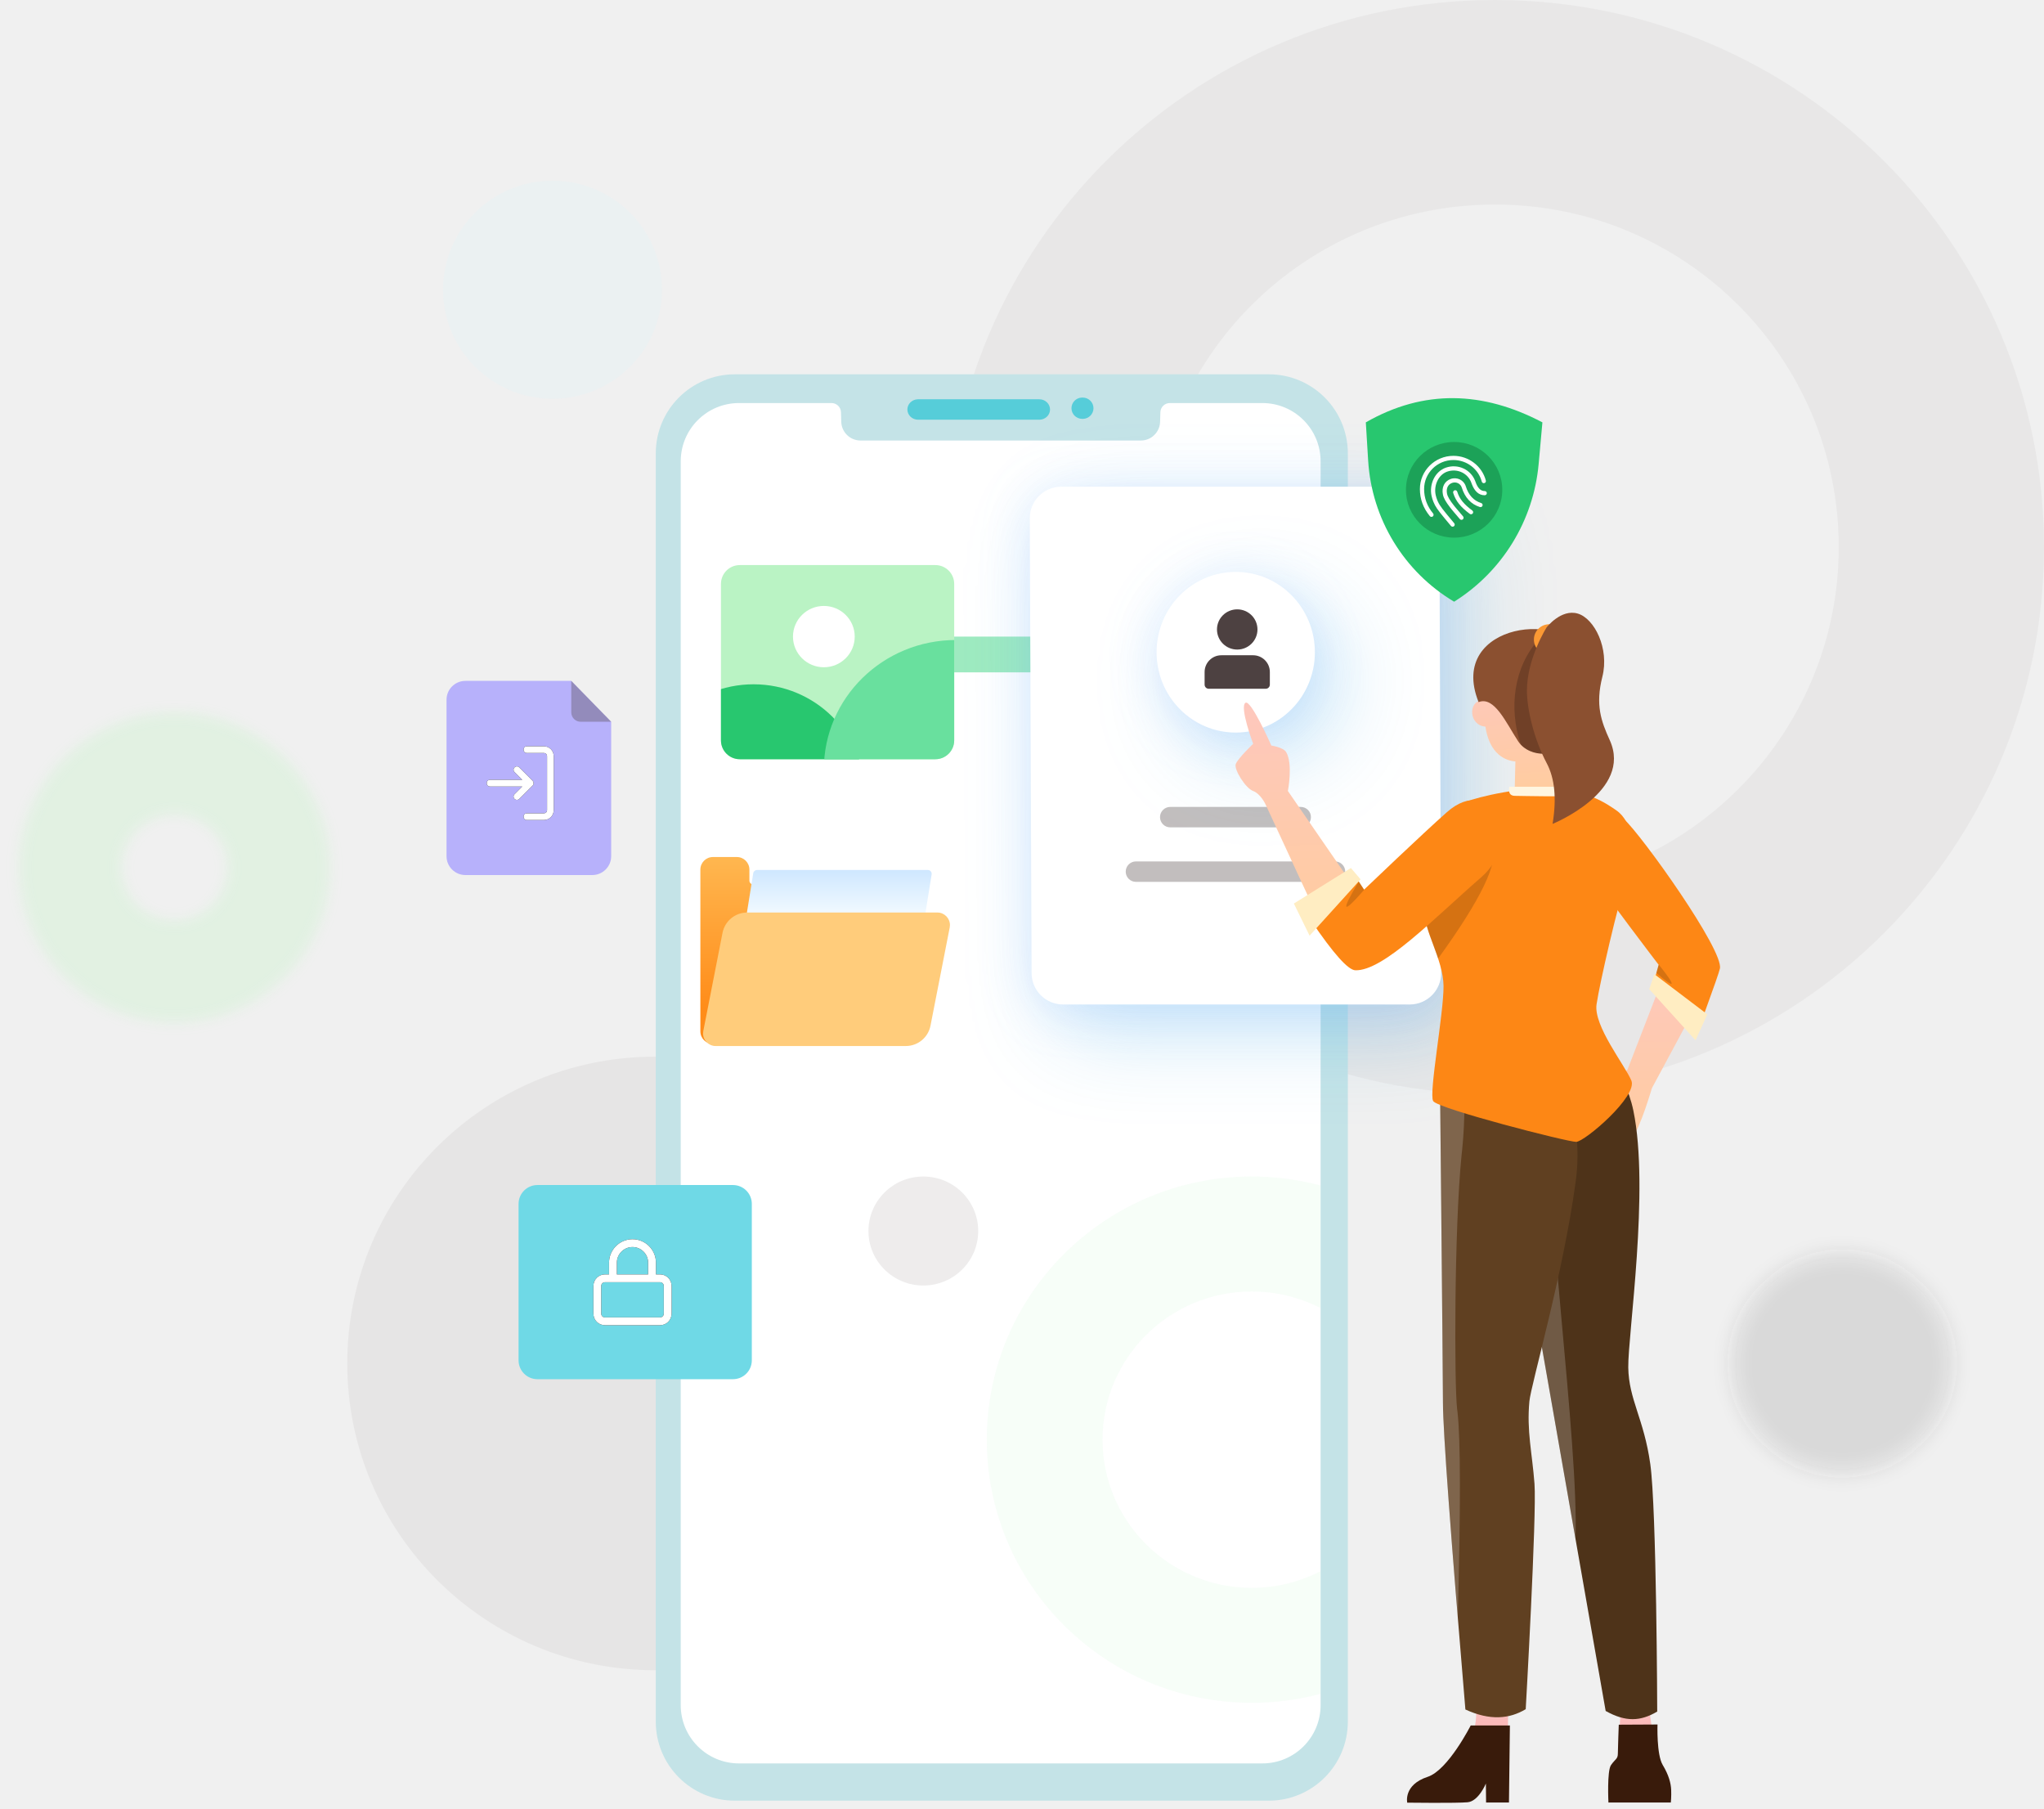
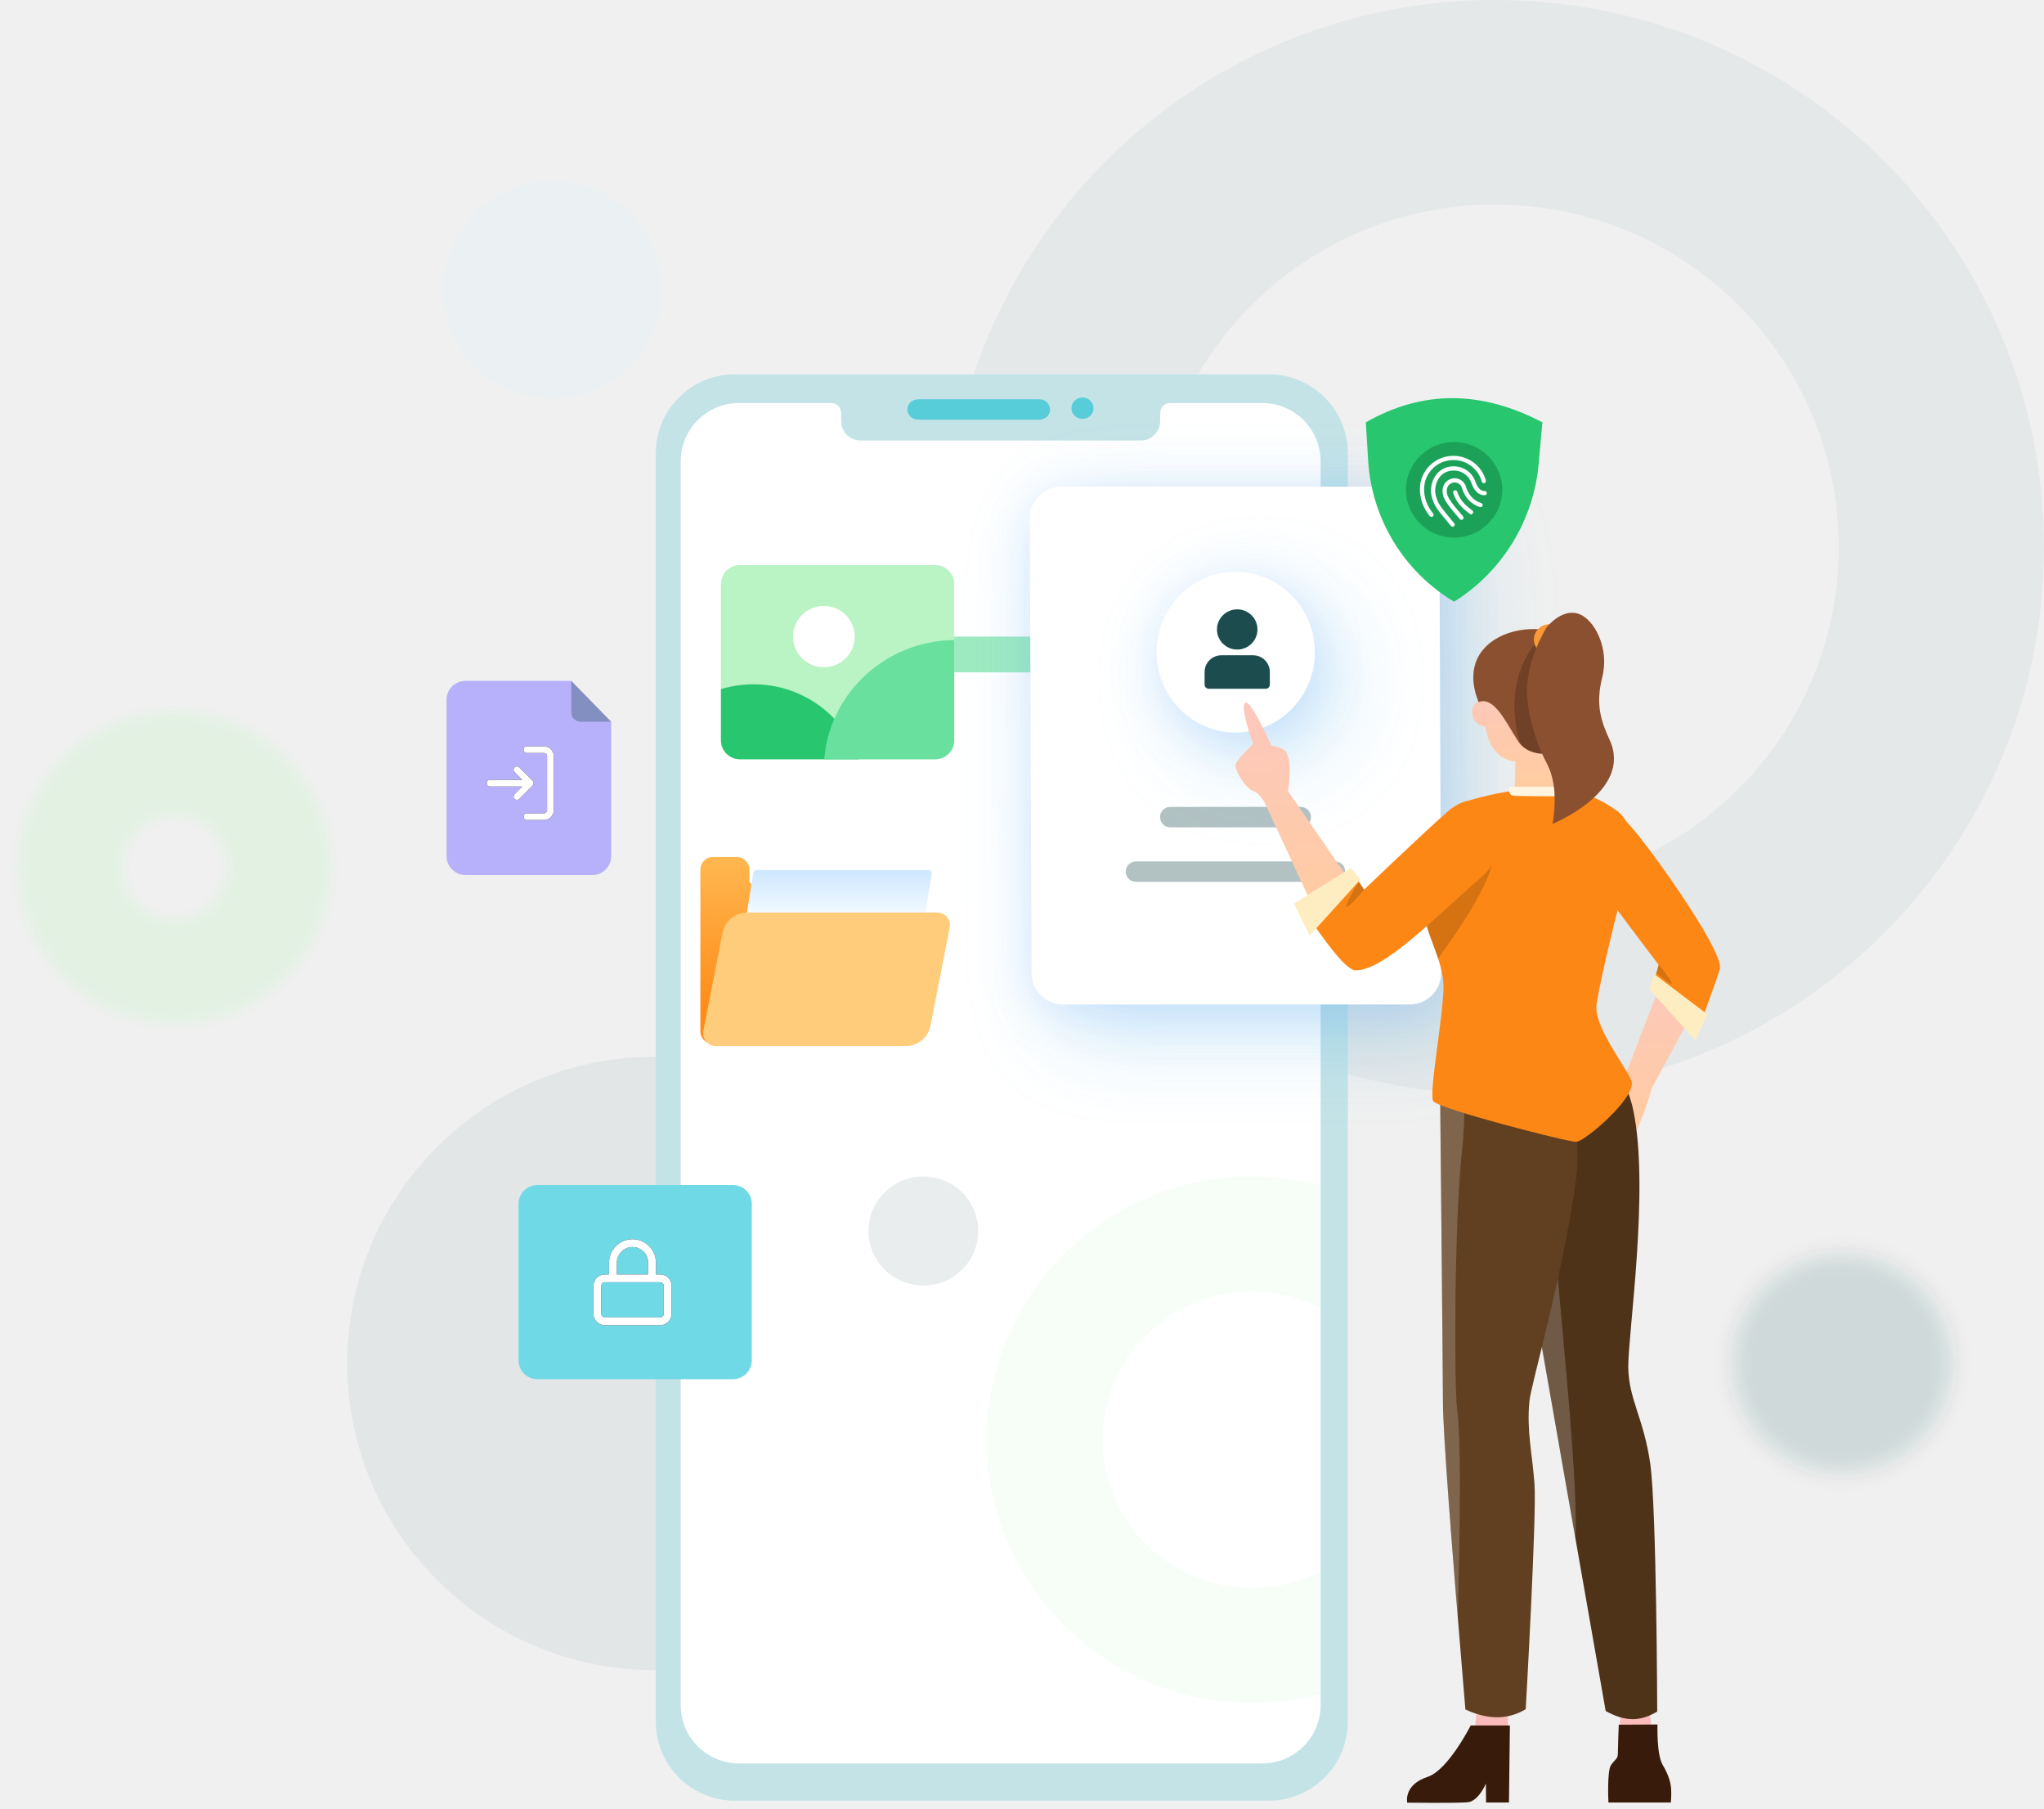
<svg xmlns="http://www.w3.org/2000/svg" xmlns:xlink="http://www.w3.org/1999/xlink" width="650px" height="575px" viewBox="0 0 650 575" version="1.1">
  <defs>
    <filter x="-6.1%" y="-6.1%" width="112.1%" height="112.2%" filterUnits="objectBoundingBox" id="filter-1">
      <feGaussianBlur stdDeviation="2" in="SourceGraphic" />
    </filter>
    <filter x="-12.9%" y="-13.0%" width="125.9%" height="126.0%" filterUnits="objectBoundingBox" id="filter-2">
      <feGaussianBlur stdDeviation="3" in="SourceGraphic" />
    </filter>
    <path d="M18.522,0 L47.957,0 C49.58,-4.62229605e-15 50.908,1.291 50.956,2.913 L51.044,5.956 C51.141,9.274 53.858,11.913 57.176,11.913 L146.307,11.913 C149.625,11.913 152.342,9.274 152.439,5.956 L152.528,2.913 C152.575,1.291 153.903,7.42204646e-16 155.526,0 L184.961,0 C195.191,-1.87911363e-15 203.483,8.293 203.483,18.522 L203.483,413.967 C203.483,424.196 195.191,432.489 184.961,432.489 L18.522,432.489 C8.293,432.489 -5.85268494e-15,424.196 0,413.967 L0,18.522 C2.29997126e-15,8.293 8.293,-1.67360005e-15 18.522,0 Z" id="path-3" />
    <linearGradient x1="50%" y1="81.177%" x2="50%" y2="-34.513%" id="linearGradient-5">
      <stop stop-color="#FF8C19" offset="0%" />
      <stop stop-color="#FFC967" offset="100%" />
    </linearGradient>
    <linearGradient x1="62.11%" y1="31.381%" x2="62.11%" y2="-27.478%" id="linearGradient-6">
      <stop stop-color="#F8FDFF" offset="0%" />
      <stop stop-color="#AAD4FF" offset="100%" />
    </linearGradient>
    <path d="M23.444,4.262 L23.444,21.308 C23.444,23.12 22.058,24.505 20.247,24.505 L14.919,24.505 C14.279,24.505 13.853,24.079 13.853,23.439 C13.853,22.8 14.279,22.374 14.919,22.374 L20.247,22.374 C20.886,22.374 21.312,21.948 21.312,21.308 L21.312,4.262 C21.312,3.622 20.886,3.196 20.247,3.196 L14.919,3.196 C14.279,3.196 13.853,2.77 13.853,2.131 C13.853,1.492 14.279,1.065 14.919,1.065 L20.247,1.065 C22.058,1.065 23.444,2.45 23.444,4.262 Z M16.943,13.211 C17.05,12.998 17.05,12.679 16.943,12.359 C16.837,12.252 16.837,12.146 16.73,12.039 L12.468,7.778 C12.041,7.351 11.402,7.351 10.976,7.778 C10.55,8.204 10.55,8.843 10.976,9.269 L13.427,11.72 L3.197,11.72 C2.557,11.72 2.131,12.146 2.131,12.785 C2.131,13.424 2.557,13.85 3.197,13.85 L13.427,13.85 L10.976,16.301 C10.55,16.727 10.55,17.366 10.976,17.793 C11.189,18.006 11.509,18.112 11.722,18.112 C11.935,18.112 12.255,18.006 12.468,17.793 L16.73,13.531 C16.837,13.424 16.943,13.318 16.943,13.211 Z" id="path-7" />
    <path d="M23.621,12.43 L22.378,12.43 L22.378,8.701 C22.378,4.599 19.021,1.243 14.919,1.243 C10.816,1.243 7.459,4.599 7.459,8.701 L7.459,12.43 L6.216,12.43 C4.103,12.43 2.486,14.046 2.486,16.159 L2.486,24.86 C2.486,26.973 4.103,28.589 6.216,28.589 L23.621,28.589 C25.735,28.589 27.351,26.973 27.351,24.86 L27.351,16.159 C27.351,14.046 25.735,12.43 23.621,12.43 Z M9.946,8.701 C9.946,5.966 12.184,3.729 14.919,3.729 C17.654,3.729 19.892,5.966 19.892,8.701 L19.892,12.43 L9.946,12.43 L9.946,8.701 Z M24.864,24.86 C24.864,25.606 24.367,26.103 23.621,26.103 L6.216,26.103 C5.47,26.103 4.973,25.606 4.973,24.86 L4.973,16.159 C4.973,15.413 5.47,14.916 6.216,14.916 L23.621,14.916 C24.367,14.916 24.864,15.413 24.864,16.159 L24.864,24.86 Z" id="path-9" />
    <path d="M6,0 L68.175,0 C71.489,8.22077476e-15 74.175,2.686 74.175,6 L74.175,55.729 C74.175,59.043 71.489,61.729 68.175,61.729 L6,61.729 C2.686,61.729 4.82055882e-15,59.043 0,55.729 L0,6 C-4.05812251e-16,2.686 2.686,6.08718376e-16 6,0 Z" id="path-11" />
    <path d="M10.04,1.23119728e-13 L120.283,1.23119728e-13 C125.79,1.22108049e-13 130.261,4.453 130.282,9.96 L130.857,154.572 C130.879,160.095 126.42,164.59 120.897,164.612 C120.884,164.612 120.871,164.612 120.858,164.612 L10.615,164.612 C5.107,164.612 0.637,160.159 0.615,154.652 L0.04,10.04 C0.018,4.517 4.477,0.022 10,7.90395561e-05 C10.013,2.63465709e-05 10.027,1.21345806e-13 10.04,1.23119728e-13 Z" id="path-13" />
    <filter x="-29.4%" y="-22.8%" width="171.0%" height="156.5%" filterUnits="objectBoundingBox" id="filter-14">
      <feOffset dx="8" dy="9" in="SourceAlpha" result="shadowOffsetOuter1" />
      <feGaussianBlur stdDeviation="14" in="shadowOffsetOuter1" result="shadowBlurOuter1" />
      <feColorMatrix values="0 0 0 0 0.076   0 0 0 0 0.583   0 0 0 0 0.879  0 0 0 0.229 0" type="matrix" in="shadowBlurOuter1" result="shadowMatrixOuter1" />
      <feOffset dx="0" dy="2" in="SourceAlpha" result="shadowOffsetOuter2" />
      <feGaussianBlur stdDeviation="7.5" in="shadowOffsetOuter2" result="shadowBlurOuter2" />
      <feColorMatrix values="0 0 0 0 0.504   0 0 0 0 0.7   0 0 0 0 1  0 0 0 0.234 0" type="matrix" in="shadowBlurOuter2" result="shadowMatrixOuter2" />
      <feMerge>
        <feMergeNode in="shadowMatrixOuter1" />
        <feMergeNode in="shadowMatrixOuter2" />
      </feMerge>
    </filter>
    <ellipse id="path-15" cx="25.17" cy="25.545" rx="25.17" ry="25.545" />
    <filter x="-76.5%" y="-73.4%" width="284.7%" height="282.0%" filterUnits="objectBoundingBox" id="filter-16">
      <feOffset dx="8" dy="9" in="SourceAlpha" result="shadowOffsetOuter1" />
      <feGaussianBlur stdDeviation="14" in="shadowOffsetOuter1" result="shadowBlurOuter1" />
      <feColorMatrix values="0 0 0 0 0.076   0 0 0 0 0.583   0 0 0 0 0.879  0 0 0 0.229 0" type="matrix" in="shadowBlurOuter1" result="shadowMatrixOuter1" />
      <feOffset dx="0" dy="2" in="SourceAlpha" result="shadowOffsetOuter2" />
      <feGaussianBlur stdDeviation="7.5" in="shadowOffsetOuter2" result="shadowBlurOuter2" />
      <feColorMatrix values="0 0 0 0 0.504   0 0 0 0 0.7   0 0 0 0 1  0 0 0 0.234 0" type="matrix" in="shadowBlurOuter2" result="shadowMatrixOuter2" />
      <feMerge>
        <feMergeNode in="shadowMatrixOuter1" />
        <feMergeNode in="shadowMatrixOuter2" />
      </feMerge>
    </filter>
    <linearGradient x1="47.254%" y1="-28.186%" x2="50%" y2="91.05%" id="linearGradient-17">
      <stop stop-color="#FDC6C6" offset="0%" />
      <stop stop-color="#FFCCA1" offset="100%" />
    </linearGradient>
    <linearGradient x1="45.754%" y1="-28.186%" x2="50%" y2="91.05%" id="linearGradient-18">
      <stop stop-color="#FDC6C6" offset="0%" />
      <stop stop-color="#FAB2B2" offset="100%" />
    </linearGradient>
    <linearGradient x1="44.57%" y1="-28.186%" x2="50%" y2="91.05%" id="linearGradient-19">
      <stop stop-color="#FDC6C6" offset="0%" />
      <stop stop-color="#FAB2B2" offset="100%" />
    </linearGradient>
    <linearGradient x1="44.089%" y1="-28.186%" x2="50%" y2="91.05%" id="linearGradient-20">
      <stop stop-color="#FDC6C6" offset="0%" />
      <stop stop-color="#FFCCA1" offset="100%" />
    </linearGradient>
    <linearGradient x1="47.844%" y1="-28.186%" x2="50%" y2="91.05%" id="linearGradient-21">
      <stop stop-color="#FDC6C6" offset="0%" />
      <stop stop-color="#FFCCA1" offset="100%" />
    </linearGradient>
  </defs>
  <g id="📝-Pages-New" stroke="none" stroke-width="1" fill="none" fill-rule="evenodd">
    <g id="Forgot-Password" transform="translate(-150, -252)">
      <g id="Illustration" transform="translate(156, 252)">
        <g id="Shape">
-           <path d="M469.402,0 C565.83,0 644,77.871 644,173.93 C644,269.988 565.83,347.859 469.402,347.859 C372.974,347.859 294.804,269.988 294.804,173.93 C294.804,77.871 372.974,0 469.402,0 Z M469.402,65.02 C409.022,65.02 360.074,113.781 360.074,173.93 C360.074,234.078 409.022,282.839 469.402,282.839 C529.782,282.839 578.73,234.078 578.73,173.93 C578.73,113.781 529.782,65.02 469.402,65.02 Z" id="Oval" fill="#4D4141" fill-rule="nonzero" opacity="0.053" />
+           <path d="M469.402,0 C565.83,0 644,77.871 644,173.93 C644,269.988 565.83,347.859 469.402,347.859 C372.974,347.859 294.804,269.988 294.804,173.93 C294.804,77.871 372.974,0 469.402,0 Z M469.402,65.02 C409.022,65.02 360.074,113.781 360.074,173.93 C360.074,234.078 409.022,282.839 469.402,282.839 C529.782,282.839 578.73,234.078 578.73,173.93 C578.73,113.781 529.782,65.02 469.402,65.02 Z" id="Oval" fill="#1D4C4F" fill-rule="nonzero" opacity="0.053" />
          <path d="M49.497,226.488 C76.833,226.488 98.993,248.563 98.993,275.795 C98.993,303.026 76.833,325.102 49.497,325.102 C22.16,325.102 0,303.026 0,275.795 C0,248.563 22.16,226.488 49.497,226.488 Z M49.497,258.998 C40.184,258.998 32.635,266.518 32.635,275.795 C32.635,285.072 40.184,292.592 49.497,292.592 C58.809,292.592 66.358,285.072 66.358,275.795 C66.358,266.518 58.809,258.998 49.497,258.998 Z" id="Oval" fill="#8BF78F" fill-rule="nonzero" opacity="0.141" filter="url(#filter-1)" />
-           <ellipse id="Oval" fill-opacity="0.061" fill="#4D4141" cx="202.338" cy="433.469" rx="97.905" ry="97.531" />
+           <ellipse id="Oval" fill-opacity="0.061" fill="#1D4C4F" cx="202.338" cy="433.469" rx="97.905" ry="97.531" />
          <ellipse id="Oval" fill="#CEF5FF" opacity="0.141" cx="169.703" cy="92.112" rx="34.811" ry="34.678" />
-           <ellipse id="Oval" fill-opacity="0.136" fill="#4D4141" filter="url(#filter-2)" cx="579.818" cy="433.469" rx="34.811" ry="34.678" />
+           <ellipse id="Oval" fill-opacity="0.136" fill="#1D4C4F" filter="url(#filter-2)" cx="579.818" cy="433.469" rx="34.811" ry="34.678" />
        </g>
        <g id="File-Organizer" transform="translate(136, 119)">
          <g id="Phone3" transform="translate(66.53949, 0)">
            <path d="M25.137,0 L194.942,0 C208.825,-2.55022564e-15 220.079,11.254 220.079,25.137 L220.079,428.336 C220.079,442.218 208.825,453.473 194.942,453.473 L25.137,453.473 C11.254,453.473 -4.35134254e-14,442.218 -3.10027211e-14,428.336 L-3.10027211e-14,25.137 C-3.62555852e-14,11.254 11.254,2.55022564e-15 25.137,0 Z" id="Rectangle" fill="#C4E3E7" />
            <g id="Group-48" transform="translate(7.937288, 9.138123)">
              <mask id="mask-4" fill="white">
                <use xlink:href="#path-3" />
              </mask>
              <use id="Rectangle" fill="#FFFFFF" xlink:href="#path-3" />
-               <ellipse id="Oval" fill="#4D4141" opacity="0.099" mask="url(#mask-4)" cx="77.146" cy="263.229" rx="17.453" ry="17.328" />
+               <ellipse id="Oval" fill="#1D4C4F" opacity="0.099" mask="url(#mask-4)" cx="77.146" cy="263.229" rx="17.453" ry="17.328" />
              <path d="M181.591,245.902 C228.13,245.902 265.856,283.358 265.856,329.562 C265.856,375.765 228.13,413.221 181.591,413.221 C135.053,413.221 97.326,375.765 97.326,329.562 C97.326,283.358 135.053,245.902 181.591,245.902 Z M181.591,282.452 C155.385,282.452 134.141,303.544 134.141,329.562 C134.141,355.579 155.385,376.671 181.591,376.671 C207.797,376.671 229.041,355.579 229.041,329.562 C229.041,303.544 207.797,282.452 181.591,282.452 Z" id="Oval" fill="#C8F5D0" opacity="0.141" mask="url(#mask-4)" />
              <path d="M30.473,74.251 L174.542,74.251 C177.682,74.251 180.228,76.796 180.228,79.936 C180.228,83.076 177.682,85.622 174.542,85.622 L30.473,85.622 C27.333,85.622 24.787,83.076 24.787,79.936 C24.787,76.796 27.333,74.251 30.473,74.251 Z" id="Rectangle" fill-opacity="0.642" fill="#68DE9E" mask="url(#mask-4)" />
            </g>
            <path d="M121.969,7.939 C123.851,7.939 125.378,9.393 125.378,11.188 C125.378,12.942 123.919,14.372 122.094,14.435 L121.969,14.437 L83.424,14.437 C81.541,14.437 80.015,12.982 80.015,11.188 C80.015,9.433 81.474,8.004 83.299,7.941 L83.424,7.939 L121.969,7.939 Z" id="Path" fill="#56CDD9" fill-rule="nonzero" />
            <path d="M135.783,7.397 C137.665,7.397 139.192,8.913 139.192,10.782 C139.192,12.609 137.732,14.098 135.908,14.164 L135.783,14.166 L135.604,14.166 C133.721,14.166 132.195,12.651 132.195,10.782 C132.195,8.954 133.654,7.465 135.479,7.4 L135.604,7.397 L135.783,7.397 Z" id="Path" fill="#56CDD9" fill-rule="nonzero" />
          </g>
          <g id="Group-37" transform="translate(80.72003, 152.6991)">
            <path d="M4,0.764 L11.594,0.764 C13.803,0.764 15.594,2.555 15.594,4.764 L15.594,8.266 C15.594,8.94 16.14,9.486 16.813,9.486 L66.823,9.486 C69.032,9.486 70.823,11.277 70.823,13.486 L70.823,56.184 C70.823,58.393 69.032,60.184 66.823,60.184 L4,60.184 C1.791,60.184 2.705415e-16,58.393 0,56.184 L0,4.764 C-2.705415e-16,2.555 1.791,0.764 4,0.764 Z" id="Rectangle" fill="url(#linearGradient-5)" />
            <path d="M18.019,4.891 L72.341,4.891 C73.015,4.891 73.561,5.436 73.561,6.11 C73.561,6.175 73.555,6.239 73.545,6.303 L65.385,57.095 C65.29,57.686 64.78,58.121 64.181,58.121 L9.859,58.121 C9.186,58.121 8.64,57.575 8.64,56.902 C8.64,56.837 8.645,56.772 8.655,56.708 L16.816,5.916 C16.911,5.325 17.421,4.891 18.019,4.891 Z" id="Rectangle" fill="url(#linearGradient-6)" />
            <path d="M79.292,23.178 L73.179,54.392 C72.444,58.146 69.154,60.854 65.328,60.854 L4.859,60.854 C2.65,60.854 0.859,59.064 0.859,56.854 C0.859,56.596 0.884,56.339 0.934,56.086 L7.047,24.871 C7.782,21.117 11.072,18.409 14.898,18.409 L75.367,18.409 C77.576,18.409 79.367,20.2 79.367,22.409 C79.367,22.667 79.342,22.924 79.292,23.178 Z" id="Rectangle" fill="#FFCC7B" />
          </g>
          <g id="Group-28" transform="translate(0, 97.46753)">
            <path d="M6,0 L39.667,0 L39.667,0 L52.359,12.996 L52.359,55.729 C52.359,59.043 49.673,61.729 46.359,61.729 L6,61.729 C2.686,61.729 1.29399067e-15,59.043 0,55.729 L0,6 C-1.29399067e-15,2.686 2.686,6.08718376e-16 6,0 Z" id="Rectangle" fill="#B7B1FB" />
            <g id="Icon" transform="translate(10.65617, 19.72873)">
              <mask id="mask-8" fill="white">
                <use xlink:href="#path-7" />
              </mask>
              <use id="Mask" fill="#000000" fill-rule="nonzero" xlink:href="#path-7" />
              <g id="Group" mask="url(#mask-8)" fill="#FFFFFF">
                <g id="Icon-Color">
                  <rect id="🎨-Icon-Color" x="0" y="0" width="25.575" height="25.57" />
                </g>
              </g>
            </g>
-             <path d="M52.359,12.996 L42.667,12.996 C41.01,12.996 39.667,11.653 39.667,9.996 L39.667,0 L39.667,0 L52.359,12.996 Z" id="Path" fill="#4D4141" fill-rule="nonzero" opacity="0.34" />
+             <path d="M52.359,12.996 L42.667,12.996 C41.01,12.996 39.667,11.653 39.667,9.996 L39.667,0 L39.667,0 L52.359,12.996 Z" id="Path" fill="#1D4C4F" fill-rule="nonzero" opacity="0.34" />
          </g>
          <g id="Group" transform="translate(22.90704, 257.7475)">
            <path d="M6,0 L68.175,0 C71.489,7.33259634e-15 74.175,2.686 74.175,6 L74.175,55.729 C74.175,59.043 71.489,61.729 68.175,61.729 L6,61.729 C2.686,61.729 4.82055882e-15,59.043 0,55.729 L0,6 C-4.05812251e-16,2.686 2.686,-2.79460044e-16 6,0 Z" id="Rectangle" fill="#6FD9E6" />
            <g transform="translate(21.31234, 15.98131)" id="Icon">
              <mask id="mask-10" fill="white">
                <use xlink:href="#path-9" />
              </mask>
              <use id="Mask" fill="#000000" fill-rule="nonzero" xlink:href="#path-9" />
              <g id="Group" mask="url(#mask-10)" fill="#FFFFFF">
                <g id="Icon-Color">
                  <rect id="🎨-Icon-Color" x="0" y="0" width="29.837" height="29.832" />
                </g>
              </g>
            </g>
          </g>
          <g id="Group-34" transform="translate(87.2649, 60.64646)">
            <mask id="mask-12" fill="white">
              <use xlink:href="#path-11" />
            </mask>
            <use id="Rectangle" fill="#BAF3C4" fill-rule="nonzero" xlink:href="#path-11" />
            <ellipse id="Oval" fill="#FFFFFF" mask="url(#mask-12)" cx="32.724" cy="22.742" rx="9.817" ry="9.747" />
            <ellipse id="Oval" fill="#28C76F" mask="url(#mask-12)" cx="10.363" cy="73.101" rx="35.451" ry="35.197" />
            <ellipse id="Oval" fill="#69E09E" mask="url(#mask-12)" cx="74.721" cy="64.978" rx="41.996" ry="41.153" />
          </g>
          <g id="Group-23" transform="translate(185.4379, 35.7381)">
            <g id="Rectangle">
              <use fill="black" fill-opacity="1" filter="url(#filter-14)" xlink:href="#path-13" />
              <use fill="#FFFFFF" fill-rule="evenodd" xlink:href="#path-13" />
            </g>
-             <path d="M44.7,101.799 L86.198,101.799 C87.992,101.799 89.447,103.254 89.447,105.048 C89.447,106.843 87.992,108.297 86.198,108.297 L44.7,108.297 C42.905,108.297 41.451,106.843 41.451,105.048 C41.451,103.254 42.905,101.799 44.7,101.799 Z" id="Rectangle" fill="#4D4141" fill-rule="nonzero" opacity="0.34" />
-             <path d="M33.792,119.127 L97.106,119.127 C98.9,119.127 100.355,120.582 100.355,122.376 C100.355,124.17 98.9,125.625 97.106,125.625 L33.792,125.625 C31.997,125.625 30.543,124.17 30.543,122.376 C30.543,120.582 31.997,119.127 33.792,119.127 Z" id="Rectangle" fill="#4D4141" fill-rule="nonzero" opacity="0.34" />
+             <path d="M44.7,101.799 L86.198,101.799 C87.992,101.799 89.447,103.254 89.447,105.048 C89.447,106.843 87.992,108.297 86.198,108.297 L44.7,108.297 C42.905,108.297 41.451,106.843 41.451,105.048 C41.451,103.254 42.905,101.799 44.7,101.799 Z" id="Rectangle" fill="#1D4C4F" fill-rule="nonzero" opacity="0.34" />
+             <path d="M33.792,119.127 L97.106,119.127 C98.9,119.127 100.355,120.582 100.355,122.376 C100.355,124.17 98.9,125.625 97.106,125.625 L33.792,125.625 C31.997,125.625 30.543,124.17 30.543,122.376 C30.543,120.582 31.997,119.127 33.792,119.127 Z" id="Rectangle" fill="#1D4C4F" fill-rule="nonzero" opacity="0.34" />
            <g id="Icon8" transform="translate(40.36002, 27.07431)">
              <g id="Oval">
                <use fill="black" fill-opacity="1" filter="url(#filter-16)" xlink:href="#path-15" />
                <use fill="#FFFFFF" fill-rule="evenodd" xlink:href="#path-15" />
              </g>
-               <g id="Group-70" transform="translate(15.27136, 11.9127)" fill="#4D4141">
+               <g id="Group-70" transform="translate(15.27136, 11.9127)" fill="#1D4C4F">
                <path d="M15.42,14.595 C18.362,14.595 20.747,16.98 20.747,19.922 L20.747,23.937 C20.747,24.662 20.16,25.249 19.436,25.249 L1.312,25.249 C0.587,25.249 4.12501135e-12,24.662 4.12470058e-12,23.937 L4.12470058e-12,19.922 C4.12434028e-12,16.98 2.385,14.595 5.327,14.595 L15.42,14.595 Z M10.374,9.84101689e-13 C13.93,9.84101689e-13 16.812,2.862 16.812,6.393 C16.812,9.923 13.93,12.785 10.374,12.785 C6.818,12.785 3.935,9.923 3.935,6.393 C3.935,2.862 6.818,9.84101689e-13 10.374,9.84101689e-13 Z" id="Combined-Shape" />
              </g>
            </g>
          </g>
          <g id="Wom3.5" transform="translate(250.8866, 75.80808)">
            <g id="RArm" transform="translate(108.67, 62.11956)">
              <path d="M16.18,83.5 C16.18,83.5 4.596,96.075 5.402,97.208 C6.208,98.348 12.211,95.304 12.211,95.304 C12.211,95.304 5.18,108.257 6.805,109.143 C8.428,110.03 16.389,107.671 18.731,104.956 C21.072,102.242 24.232,88.977 24.232,88.977 L41.036,53.598 L27.366,49.653 L16.18,83.5 Z" id="Path" fill="url(#linearGradient-17)" transform="translate(23.19889, 79.49308) rotate(2.866471) translate(-23.19889, -79.49308) " />
              <path d="M3.532,19.378 C8.654,27.28 25.898,49.801 25.898,49.801 C25.898,49.801 25.479,51.299 24.642,54.294 L40.488,65.08 C43.49,56.848 45.121,52.154 45.381,50.996 C46.669,45.266 20.635,8.699 14.806,3.415 C5.627,-4.905 -4.297,7.302 3.532,19.378 Z" id="Path" fill="#FD8715" />
              <path d="M30.02,55.78 C30.217,55.398 28.851,53.378 25.924,49.72 L25.18,52.389 C28.209,55.031 29.823,56.161 30.02,55.78 Z" id="Path" fill-opacity="0.16" fill="#000000" />
              <polygon id="Path-70" fill="#FFEDC2" points="24.543 52.787 41.379 65.551 37.627 73.806 22.907 57.55" />
            </g>
            <g id="RLeg" transform="translate(80.353, 132.6765)">
              <polygon id="Path" fill="url(#linearGradient-18)" points="42.233 214.54 41.298 230.358 53.285 230.668 51.032 214.54" />
              <path d="M42.526,220.771 C42.526,220.771 42.863,230.297 40.876,233.623 C38.876,236.949 38.27,239.527 38.182,241.516 C38.087,243.648 38.29,245.58 38.29,245.58 L58.131,245.58 C58.131,245.58 58.627,235.558 57.313,233.668 C55.999,231.778 55.137,231.745 55.137,230.076 C55.127,228.406 54.843,220.834 54.843,220.834 L42.526,220.771 Z" id="Path" fill="#391B0B" transform="translate(48.18969, 233.1756) scale(-1, 1) translate(-48.18969, -233.1756) " />
              <path d="M0,3.356 L31.096,-1.23119728e-13 L31.554,0.422 C33.77,2.518 43.402,12.255 46.169,25.563 C51.394,50.688 44.401,97.093 44.556,107.269 C44.703,117.444 49.547,123.584 51.559,137.971 C53.572,152.359 53.762,216.658 53.762,216.658 C48.426,219.798 43.73,220.023 37.368,216.47 L0,3.356 Z" id="Path" fill="#4E3319" />
              <path d="M27.777,161.771 L8.33198129e-14,3.356 L17.29,1.49 C18.06,56.523 28.812,130.913 27.777,161.771 Z" id="Path" fill-opacity="0.192" fill="#FFFFFF" />
            </g>
            <g id="LLeg" transform="translate(53.82427, 137.0356)">
              <path d="M32.898,208.517 L22.676,208.682 C23.124,215.705 22.038,220.406 19.418,222.785 L19.203,222.971 C14.457,226.92 32.765,225.495 32.765,225.495 L32.898,208.517 Z" id="Path" fill="url(#linearGradient-19)" />
              <path d="M0.716,216.729 L1.01,241.212 L8.289,241.217 L8.352,235.185 C8.352,235.185 10.648,240.809 14.157,241.134 C17.677,241.459 33.359,241.26 33.359,241.26 C33.359,241.26 34.662,235.612 26.856,233.047 C20.363,230.916 13.184,216.729 13.184,216.729 L0.716,216.729 Z" id="Path" fill="#391B0B" transform="translate(17.07846, 229.0246) scale(-1, 1) translate(-17.07846, -229.0246) " />
              <path d="M11.104,1.175 L46.022,0 L46.283,0.48 C47.977,3.67 57.261,22.351 54.395,43.584 C50.371,73.388 40.142,108.327 39.641,113.665 C38.748,123.181 40.534,130.072 41.266,139.901 C41.998,149.73 38.474,211.547 38.474,211.547 C33.292,214.641 27.126,215.249 19.287,211.641 C14.569,155.663 12.193,123.244 12.158,114.385 C12.106,101.097 11.104,1.175 11.104,1.175 Z" id="Path" fill="#604021" />
              <path d="M18.289,33.411 L18.057,35.619 C15.73,58.905 15.748,108.354 16.649,115.98 L16.772,116.963 C17.772,125.569 17.804,147.416 16.87,182.506 L15.653,167.364 C13.347,138.228 12.183,120.568 12.158,114.385 L12.116,107.986 C11.915,82.112 11.104,1.175 11.104,1.175 L18.468,0.927 C19.255,13.704 19.195,24.532 18.289,33.411 Z" id="Path" fill-opacity="0.192" fill="#FFFFFF" />
            </g>
            <g id="Head" transform="translate(75.12274, 3.647605)">
              <path d="M3.12,24.197 C-1.176,24.664 -0.872,32.163 4.358,32.555 C5.427,39.784 9.24,43.229 13.888,43.627 L13.63,54.562 L34.189,54.55 C34.189,54.55 28.4,46.825 28.688,36.25 C28.977,25.674 28.495,15.74 28.495,15.74 L1.866,16.214 L3.12,24.197 Z" id="Path" fill="url(#linearGradient-20)" />
              <path d="M34.653,24.759 C29.649,22.794 25.952,31.254 22.123,37.133 C18.294,43.012 8.374,42.013 7.007,37.133 C1.831,26.444 -2.63,11.911 3.41,10.719 C4.261,-4.73 44.989,-1.083 34.653,24.759 Z" id="Path" fill="#8B5030" transform="translate(18.41901, 21.35847) scale(-1, 1) translate(-18.41901, -21.35847) " />
              <path d="M30.436,4.871 C32.18,6.343 33.294,8.296 33.428,10.719 C39.468,11.911 35.007,26.444 29.831,37.133 C28.56,41.671 19.893,42.853 15.605,38.269 C11.694,26.639 13.365,13.635 21.271,4.873 L21.271,4.873 Z" id="Combined-Shape" fill-opacity="0.199" fill="#000000" />
              <ellipse id="Oval" fill="#FB9934" cx="24.686" cy="4.873" rx="4.909" ry="4.873" />
            </g>
            <g id="Body" transform="translate(60.15703, 54.73855)">
              <path d="M53.256,5.589 C57.843,12.278 65.488,34.983 65.921,40.091 C66.41,45.982 60.048,55.368 59.943,63.897 C59.85,72.428 64.688,98.112 63.234,100.511 C61.792,102.91 20.438,113.533 17.74,113.476 C15.053,113.418 -1.909,98.96 0.219,93.964 C2.359,88.968 12.292,76.552 11.28,69.745 C10.28,62.939 4.471,37.813 1.587,29.262 C-1.286,20.711 -0.328,11.733 5.034,8.053 C7.687,6.232 14.766,1.06 27.373,1.083 C39.98,1.107 52.901,5.07 53.256,5.589 Z" id="Path" fill="#FD8715" transform="translate(32.97393, 57.28004) scale(-1, 1) translate(-32.97393, -57.28004) " />
              <path d="M26.926,0.594 C26.573,2.512 27.17,3.471 28.719,3.471 C31.041,3.471 46.62,3.98 48.73,3.071 C50.137,2.464 50.629,1.639 50.207,0.594 L26.926,0.594 Z" id="Path-68" fill="#FFF6E1" />
              <path d="M6.034,20.057 L6.175,19.987 C14.67,15.777 19.773,15.591 21.483,19.429 C23.694,24.39 17.96,36.312 4.283,55.193 C2.404,49.467 -0.298,44.007 0.027,40.091 C0.278,37.135 2.944,28.285 6.034,20.057 Z" id="Path" fill-opacity="0.16" fill="#000000" />
            </g>
            <g id="LArm" transform="translate(0, 28.55598)">
              <path d="M9.526,32.294 C9.526,32.294 7.996,28.996 5.591,28.104 C3.186,27.212 -0.493,21.301 0.076,19.585 C0.644,17.869 5.62,13.109 5.62,13.109 C5.62,13.109 1.221,1.389 3.17,0.066 C4.891,-1.103 11.405,13.659 11.405,13.659 C11.405,13.659 15.234,14.232 16.118,15.742 C18.345,19.546 16.662,28.104 16.662,28.104 L39.269,60.903 L28.896,74.108 L9.526,32.294 Z" id="Path" fill="url(#linearGradient-21)" />
              <path d="M67.238,34.837 C59.592,41.581 40.89,59.472 40.89,59.472 C40.89,59.472 39.964,58.063 38.111,55.245 L24.126,69.464 C31.159,79.822 35.821,85.037 38.111,85.109 C47.063,85.392 63.102,68.612 78.181,55.51 C91.701,43.762 81.49,22.267 67.238,34.837 Z" id="Path" fill="#FD8715" />
              <path d="M40.946,59.493 C37.448,63.509 35.555,65.298 35.267,64.86 C34.978,64.422 36.297,61.762 39.224,56.88 L40.946,59.493 Z" id="Path" fill-opacity="0.16" fill="#000000" />
              <polygon id="Path-69" fill="#FFEDC2" points="39.786 56.203 23.565 74.108 18.567 63.89 36.7 52.593" />
            </g>
            <path d="M114.094,4.642 C114.094,4.642 109.501,-1.298 104.197,0.261 C98.893,1.819 94.095,11.372 96.373,20.351 C98.64,29.332 96.771,34.454 94.021,40.506 C86.634,56.787 112.208,67.125 112.208,67.125 C110.878,59.082 111.507,52.632 114.094,47.776 C118.091,40.274 120.361,30.653 120.361,24.766 C120.361,14.528 114.094,4.642 114.094,4.642 Z" id="Path" fill="#8B5030" transform="translate(106.5215, 33.56231) scale(-1, 1) translate(-106.5215, -33.56231) " />
          </g>
          <g id="Group-39" transform="translate(292.3374, 7.580808)">
            <path d="M0,7.696 C18.48,-2.876 37.212,-2.25 56.155,7.696 L54.955,20.965 C53.328,38.948 43.384,55.136 28.077,64.715 L28.077,64.715 L28.077,64.715 C12.108,55.202 1.875,38.408 0.742,19.854 L0,7.696 L0,7.696 Z" id="Rectangle" fill="#28C76F" />
            <ellipse id="Oval" fill="#1CA258" cx="28.077" cy="29.143" rx="15.315" ry="15.205" />
            <g id="Group-40" transform="translate(16.59124, 17.73909)" fill="#FFFFFF">
              <path d="M11.268,0.602 C16.139,0.602 20.355,3.862 21.578,8.458 C21.673,8.813 21.459,9.177 21.102,9.271 C20.744,9.365 20.377,9.153 20.283,8.798 C19.214,4.783 15.527,1.932 11.268,1.932 C6.119,1.932 1.946,6.061 1.946,11.152 C1.946,14.026 2.895,16.61 4.806,18.927 C5.04,19.211 4.998,19.63 4.711,19.863 C4.425,20.096 4.003,20.054 3.768,19.769 C1.664,17.217 0.606,14.336 0.606,11.152 C0.606,5.325 5.38,0.602 11.268,0.602 Z" id="Path" />
              <path d="M11.844,3.46 C15.852,3.469 19.112,6.576 19.24,10.5 L19.244,10.723 C19.248,12.917 19.868,14.123 21.056,14.515 C21.407,14.631 21.599,15.008 21.483,15.357 C21.368,15.706 20.99,15.895 20.639,15.779 C18.868,15.194 17.971,13.544 17.908,10.988 L17.905,10.72 C17.897,7.432 15.196,4.799 11.847,4.792 C8.832,4.785 6.267,7.548 5.912,10.64 C5.843,11.242 5.826,11.798 5.86,12.351 L5.897,12.832 C6.044,14.359 6.486,15.618 8.566,21.048 C8.698,21.392 8.525,21.776 8.179,21.906 C7.834,22.035 7.447,21.861 7.315,21.517 L6.203,18.593 C4.878,15.057 4.635,14.095 4.531,12.537 L4.524,12.427 C4.485,11.794 4.504,11.161 4.582,10.483 C5.009,6.768 8.087,3.452 11.844,3.46 Z" id="Path" transform="translate(13.01048, 12.70433) rotate(-19) translate(-13.01048, -12.70433) " />
              <path d="M12.558,7.106 C14.633,7.111 16.346,8.809 16.285,10.862 C16.198,13.82 17.159,16.007 19.175,17.499 C19.472,17.719 19.535,18.136 19.315,18.431 C19.095,18.725 18.676,18.786 18.379,18.566 C15.993,16.801 14.847,14.193 14.947,10.817 C14.985,9.526 13.89,8.44 12.561,8.438 C11.145,8.434 10.1,9.432 9.873,11.211 C9.758,12.116 10.057,13.505 10.724,15.41 L10.838,15.732 C10.934,15.997 11.035,16.269 11.146,16.56 L12.358,19.652 C12.489,19.997 12.315,20.38 11.969,20.509 C11.623,20.637 11.237,20.462 11.106,20.118 L10.134,17.649 L9.893,17.025 C9.78,16.727 9.676,16.448 9.578,16.177 L9.347,15.516 C8.692,13.588 8.404,12.146 8.545,11.039 C8.853,8.618 10.442,7.101 12.558,7.106 Z" id="Path" transform="translate(13.97819, 13.82848) rotate(-19) translate(-13.97819, -13.82848) " />
              <path d="M11.639,11.558 C11.993,11.451 12.367,11.648 12.476,11.999 C13.198,14.34 14.612,16.001 17.272,17.984 C17.568,18.205 17.628,18.622 17.406,18.915 C17.184,19.209 16.764,19.269 16.468,19.048 C13.602,16.911 12.015,15.048 11.194,12.389 C11.086,12.038 11.285,11.666 11.639,11.558 Z" id="Path" />
            </g>
          </g>
        </g>
      </g>
    </g>
  </g>
</svg>
